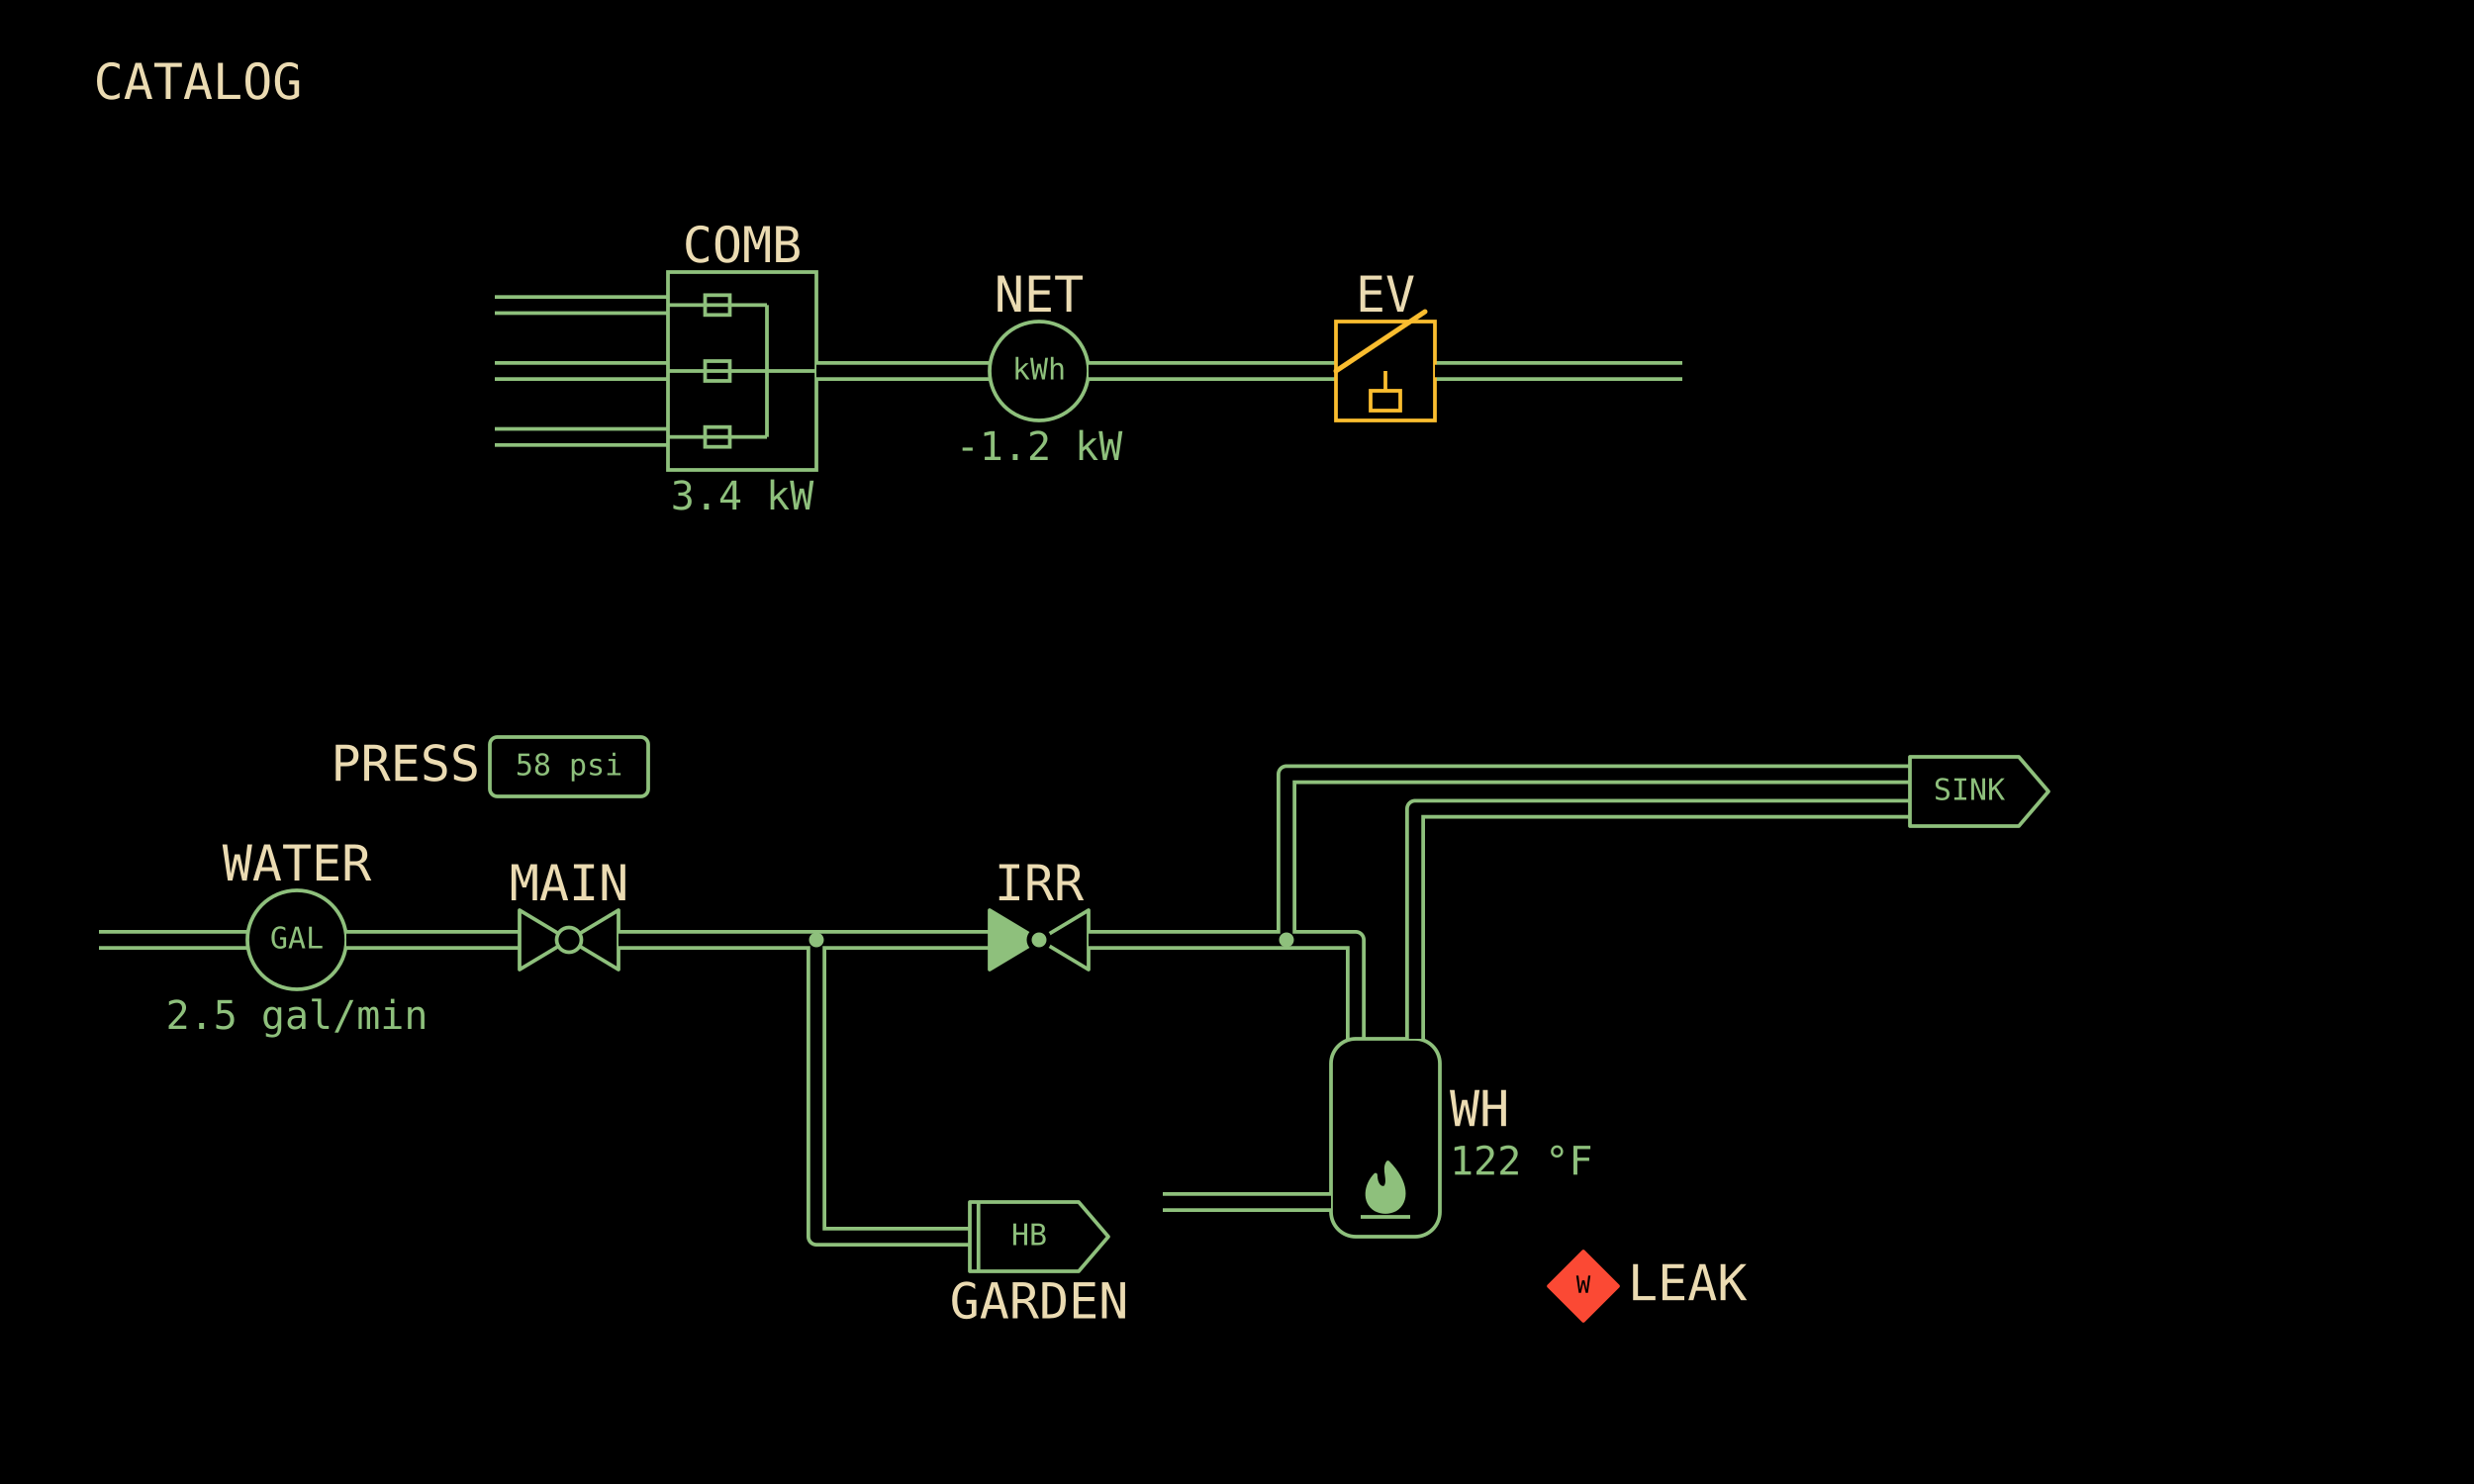
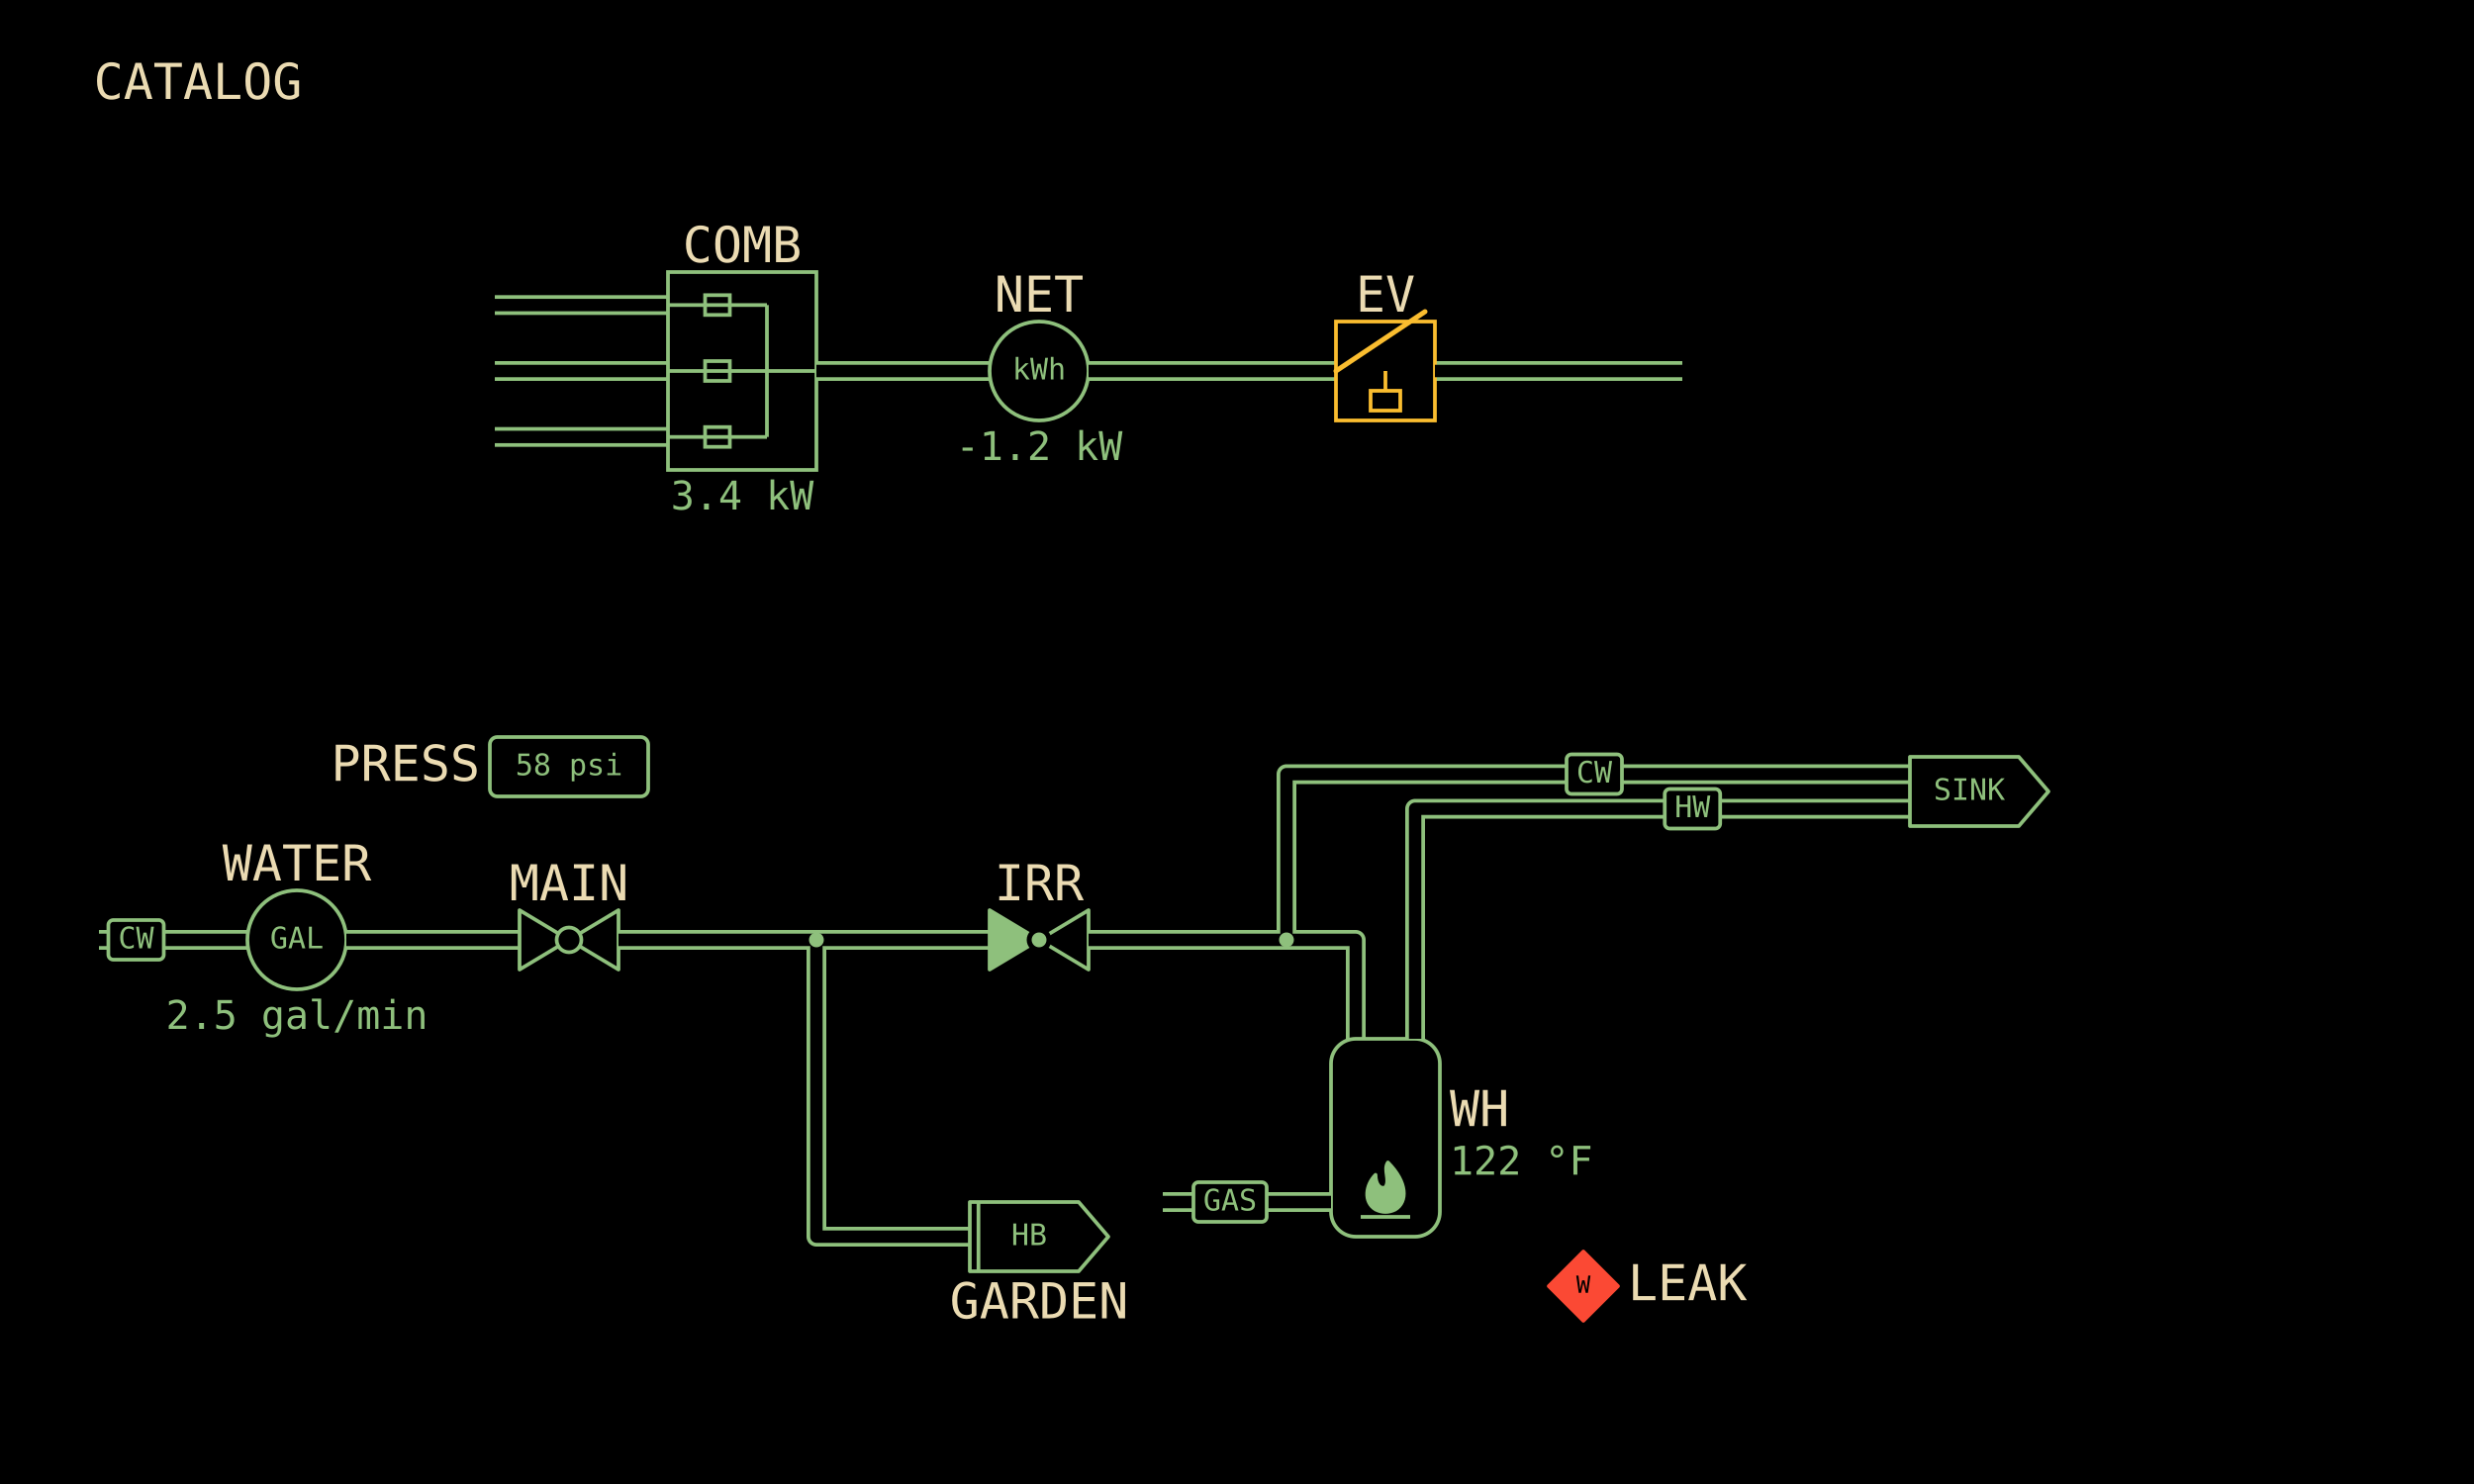
<svg xmlns="http://www.w3.org/2000/svg" viewBox="0 0 1000 600" width="1280" height="768" data-page="catalog" data-theme="mirror">
  <rect x="0" y="0" width="1000" height="600" fill="#000000" />
  <g id="casings">
    <g data-for="branch_a">
      <polyline points="200,123.33 200,123.33 270,123.33" fill="none" stroke="#8ec07c" stroke-width="8" stroke-linejoin="round" />
    </g>
    <g data-for="branch_b">
      <polyline points="200,150 270,150" fill="none" stroke="#8ec07c" stroke-width="8" stroke-linejoin="round" />
    </g>
    <g data-for="branch_c">
      <polyline points="200,176.67 200,176.67 270,176.67" fill="none" stroke="#8ec07c" stroke-width="8" stroke-linejoin="round" />
    </g>
    <g data-for="to_meter">
      <polyline points="330,150 400,150" fill="none" stroke="#8ec07c" stroke-width="8" stroke-linejoin="round" />
    </g>
    <g data-for="to_circuit">
      <polyline points="440,150 540,150" fill="none" stroke="#8ec07c" stroke-width="8" stroke-linejoin="round" />
    </g>
    <g data-for="to_load">
      <polyline points="580,150 680,150" fill="none" stroke="#8ec07c" stroke-width="8" stroke-linejoin="round" />
    </g>
    <g data-for="service">
      <polyline points="40,380 100,380" fill="none" stroke="#8ec07c" stroke-width="8" stroke-linejoin="round" />
    </g>
    <g data-for="to_main">
      <polyline points="140,380 210,380" fill="none" stroke="#8ec07c" stroke-width="8" stroke-linejoin="round" />
    </g>
    <g data-for="to_branch">
      <polyline points="250,380 330,380" fill="none" stroke="#8ec07c" stroke-width="8" stroke-linejoin="round" />
    </g>
    <g data-for="to_irrigation">
      <polyline points="330,380 400,380" fill="none" stroke="#8ec07c" stroke-width="8" stroke-linejoin="round" />
    </g>
    <g data-for="to_tee">
      <polyline points="440,380 520,380" fill="none" stroke="#8ec07c" stroke-width="8" stroke-linejoin="round" />
    </g>
    <g data-for="to_heater">
      <polyline points="520,380 548,380 548,420" fill="none" stroke="#8ec07c" stroke-width="8" stroke-linejoin="round" />
    </g>
    <g data-for="to_sink">
      <polyline points="520,380 520,313 772,313" fill="none" stroke="#8ec07c" stroke-width="8" stroke-linejoin="round" />
    </g>
    <g data-for="gas">
      <polyline points="470,486 538,486" fill="none" stroke="#8ec07c" stroke-width="8" stroke-linejoin="round" />
    </g>
    <g data-for="hot">
      <polyline points="572,420 572,327 772,327" fill="none" stroke="#8ec07c" stroke-width="8" stroke-linejoin="round" />
    </g>
    <g data-for="to_garden">
      <polyline points="330,380 330,500 392,500" fill="none" stroke="#8ec07c" stroke-width="8" stroke-linejoin="round" />
    </g>
  </g>
  <g id="title">
    <text x="80" y="40" text-anchor="middle" font-family="DejaVu Sans Mono, monospace" font-size="20" fill="#ebdbb2">CATALOG</text>
  </g>
  <g id="branch_a">
    <polyline points="200,123.33 200,123.33 270,123.33" fill="none" stroke="#000000" stroke-width="5" stroke-linejoin="round" />
  </g>
  <g id="branch_b">
    <polyline points="200,150 270,150" fill="none" stroke="#000000" stroke-width="5" stroke-linejoin="round" />
  </g>
  <g id="branch_c">
    <polyline points="200,176.67 200,176.67 270,176.67" fill="none" stroke="#000000" stroke-width="5" stroke-linejoin="round" />
  </g>
  <g id="combiner">
    <rect x="270" y="110" width="60" height="80" fill="none" stroke="#8ec07c" stroke-width="1.5" />
    <line x1="270" y1="123.33" x2="310" y2="123.33" stroke="#8ec07c" stroke-width="1.5" />
    <rect x="285" y="119.33" width="10" height="8" fill="none" stroke="#8ec07c" stroke-width="1.5" />
    <line x1="270" y1="150" x2="310" y2="150" stroke="#8ec07c" stroke-width="1.5" />
    <rect x="285" y="146" width="10" height="8" fill="none" stroke="#8ec07c" stroke-width="1.5" />
    <line x1="270" y1="176.67" x2="310" y2="176.67" stroke="#8ec07c" stroke-width="1.5" />
    <rect x="285" y="172.67" width="10" height="8" fill="none" stroke="#8ec07c" stroke-width="1.5" />
    <line x1="310" y1="123.33" x2="310" y2="176.67" stroke="#8ec07c" stroke-width="1.5" />
    <line x1="310" y1="150" x2="330" y2="150" stroke="#8ec07c" stroke-width="1.5" />
    <text x="300" y="106" text-anchor="middle" font-family="DejaVu Sans Mono, monospace" font-size="20" fill="#ebdbb2">COMB</text>
    <text x="300" y="206" text-anchor="middle" font-family="DejaVu Sans Mono, monospace" font-size="16" fill="#8ec07c">3.4 kW</text>
  </g>
  <g id="to_meter">
    <polyline points="330,150 400,150" fill="none" stroke="#000000" stroke-width="5" stroke-linejoin="round" />
  </g>
  <g id="net_meter">
    <circle cx="420" cy="150" r="20" fill="none" stroke="#8ec07c" stroke-width="1.5" />
    <text x="420" y="150" text-anchor="middle" dominant-baseline="middle" font-family="DejaVu Sans Mono, monospace" font-size="12" fill="#8ec07c">kWh</text>
    <text x="420" y="126" text-anchor="middle" font-family="DejaVu Sans Mono, monospace" font-size="20" fill="#ebdbb2">NET</text>
    <text x="420" y="186" text-anchor="middle" font-family="DejaVu Sans Mono, monospace" font-size="16" fill="#8ec07c">-1.2 kW</text>
  </g>
  <g id="to_circuit">
    <polyline points="440,150 540,150" fill="none" stroke="#000000" stroke-width="5" stroke-linejoin="round" />
  </g>
  <g id="ev_circuit">
    <g>
      <rect x="540" y="130" width="40" height="40" fill="none" stroke="#fabd2f" stroke-width="1.5" />
      <line x1="540" y1="150" x2="576" y2="126" stroke="#fabd2f" stroke-width="2" stroke-linecap="round" />
      <line x1="560" y1="150" x2="560" y2="158" stroke="#fabd2f" stroke-width="1.5" />
      <rect x="554" y="158" width="12" height="8" fill="none" stroke="#fabd2f" stroke-width="1.5" />
    </g>
    <text x="560" y="126" text-anchor="middle" font-family="DejaVu Sans Mono, monospace" font-size="20" fill="#ebdbb2">EV</text>
  </g>
  <g id="to_load">
    <polyline points="580,150 680,150" fill="none" stroke="#000000" stroke-width="5" stroke-linejoin="round" />
  </g>
  <g id="service">
    <polyline points="40,380 100,380" fill="none" stroke="#000000" stroke-width="5" stroke-linejoin="round" />
+     <rect x="43.8" y="372" width="22.4" height="16" rx="2" fill="#000000" stroke="#8ec07c" stroke-width="1.5" />
+     <text x="55" y="380" text-anchor="middle" dominant-baseline="middle" font-family="DejaVu Sans Mono, monospace" font-size="12" fill="#8ec07c">CW</text>
  </g>
  <g id="water_meter">
    <circle cx="120" cy="380" r="20" fill="none" stroke="#8ec07c" stroke-width="1.5" />
    <text x="120" y="380" text-anchor="middle" dominant-baseline="middle" font-family="DejaVu Sans Mono, monospace" font-size="12" fill="#8ec07c">GAL</text>
    <text x="120" y="356" text-anchor="middle" font-family="DejaVu Sans Mono, monospace" font-size="20" fill="#ebdbb2">WATER</text>
    <text x="120" y="416" text-anchor="middle" font-family="DejaVu Sans Mono, monospace" font-size="16" fill="#8ec07c">2.5 gal/min</text>
  </g>
  <g id="to_main">
    <polyline points="140,380 210,380" fill="none" stroke="#000000" stroke-width="5" stroke-linejoin="round" />
  </g>
  <g id="main_valve">
    <g>
      <polygon points="210,368 210,392 230,380" fill="none" stroke-linejoin="round" stroke="#8ec07c" stroke-width="1.5" />
      <polygon points="250,368 250,392 230,380" fill="none" stroke-linejoin="round" stroke="#8ec07c" stroke-width="1.5" />
      <circle cx="230" cy="380" r="5" fill="#000000" stroke="#8ec07c" stroke-width="1.5" />
    </g>
    <text x="230" y="364" text-anchor="middle" font-family="DejaVu Sans Mono, monospace" font-size="20" fill="#ebdbb2">MAIN</text>
  </g>
  <g id="to_branch">
    <polyline points="250,380 330,380" fill="none" stroke="#000000" stroke-width="5" stroke-linejoin="round" />
  </g>
  <g id="to_irrigation">
    <polyline points="330,380 400,380" fill="none" stroke="#000000" stroke-width="5" stroke-linejoin="round" />
  </g>
  <g id="irrigation">
    <g>
      <polygon points="400,368 400,392 420,380" fill="#8ec07c" stroke-linejoin="round" stroke="#8ec07c" stroke-width="1.5" />
      <polygon points="440,368 440,392 420,380" fill="none" stroke-linejoin="round" stroke="#8ec07c" stroke-width="1.5" />
      <circle cx="420" cy="380" r="4" fill="#8ec07c" stroke="#000000" stroke-width="2" />
    </g>
    <text x="420" y="364" text-anchor="middle" font-family="DejaVu Sans Mono, monospace" font-size="20" fill="#ebdbb2">IRR</text>
  </g>
  <g id="to_tee">
    <polyline points="440,380 520,380" fill="none" stroke="#000000" stroke-width="5" stroke-linejoin="round" />
  </g>
  <g id="to_heater">
    <polyline points="520,380 548,380 548,420" fill="none" stroke="#000000" stroke-width="5" stroke-linejoin="round" />
  </g>
  <g id="to_sink">
    <polyline points="520,380 520,313 772,313" fill="none" stroke="#000000" stroke-width="5" stroke-linejoin="round" />
+     <rect x="633.2" y="305" width="22.4" height="16" rx="2" fill="#000000" stroke="#8ec07c" stroke-width="1.5" />
+     <text x="644.4" y="313" text-anchor="middle" dominant-baseline="middle" font-family="DejaVu Sans Mono, monospace" font-size="12" fill="#8ec07c">CW</text>
  </g>
  <g id="heater">
    <rect x="538" y="420" width="44" height="80" rx="10" fill="none" stroke="#8ec07c" stroke-width="1.5" />
    <path d="M561 470 C569 478 569 486 564 489 Q560 491 556 489 C551 486 552 479 556 475 C556 479 558 481 560 480 C562 477 559 473 561 470 Z" fill="#8ec07c" stroke-linejoin="round" stroke="#8ec07c" stroke-width="1.5" />
    <line x1="550" y1="492" x2="570" y2="492" stroke="#8ec07c" stroke-width="1.5" />
    <text x="586" y="449.6" text-anchor="start" dominant-baseline="middle" font-family="DejaVu Sans Mono, monospace" font-size="20" fill="#ebdbb2">WH</text>
    <text x="586" y="470.4" text-anchor="start" dominant-baseline="middle" font-family="DejaVu Sans Mono, monospace" font-size="16" fill="#8ec07c">122 °F</text>
  </g>
  <g id="gas">
    <polyline points="470,486 538,486" fill="none" stroke="#000000" stroke-width="5" stroke-linejoin="round" />
+     <rect x="482.4" y="478" width="29.6" height="16" rx="2" fill="#000000" stroke="#8ec07c" stroke-width="1.5" />
+     <text x="497.2" y="486" text-anchor="middle" dominant-baseline="middle" font-family="DejaVu Sans Mono, monospace" font-size="12" fill="#8ec07c">GAS</text>
  </g>
  <g id="hot">
    <polyline points="572,420 572,327 772,327" fill="none" stroke="#000000" stroke-width="5" stroke-linejoin="round" />
+     <rect x="672.9" y="319" width="22.4" height="16" rx="2" fill="#000000" stroke="#8ec07c" stroke-width="1.5" />
+     <text x="684.1" y="327" text-anchor="middle" dominant-baseline="middle" font-family="DejaVu Sans Mono, monospace" font-size="12" fill="#8ec07c">HW</text>
  </g>
  <g id="to_garden">
    <polyline points="330,380 330,500 392,500" fill="none" stroke="#000000" stroke-width="5" stroke-linejoin="round" />
  </g>
  <g id="garden">
    <polygon points="392,486 436,486 448,500 436,514 392,514" fill="none" stroke-linejoin="round" stroke="#8ec07c" stroke-width="1.5" />
    <line x1="395.5" y1="486" x2="395.5" y2="514" stroke="#8ec07c" stroke-width="1.5" />
    <text x="416" y="500" text-anchor="middle" dominant-baseline="middle" font-family="DejaVu Sans Mono, monospace" font-size="12" fill="#8ec07c">HB</text>
    <text x="420" y="533" text-anchor="middle" font-family="DejaVu Sans Mono, monospace" font-size="20" fill="#ebdbb2">GARDEN</text>
  </g>
  <g id="sink">
    <polygon points="772,306 816,306 828,320 816,334 772,334" fill="none" stroke-linejoin="round" stroke="#8ec07c" stroke-width="1.5" />
    <text x="796" y="320" text-anchor="middle" dominant-baseline="middle" font-family="DejaVu Sans Mono, monospace" font-size="12" fill="#8ec07c">SINK</text>
  </g>
  <g id="pressure">
    <rect x="198" y="298" width="64" height="24" rx="3" fill="none" stroke="#8ec07c" stroke-width="1.5" />
    <text x="230" y="310" text-anchor="middle" dominant-baseline="middle" font-family="DejaVu Sans Mono, monospace" font-size="12" fill="#8ec07c">58 psi</text>
    <text x="194" y="310" text-anchor="end" dominant-baseline="middle" font-family="DejaVu Sans Mono, monospace" font-size="20" fill="#ebdbb2">PRESS</text>
  </g>
  <g id="leak_basement">
    <polygon points="640,506 654,520 640,534 626,520" fill="#fb4934" stroke-linejoin="round" stroke="#fb4934" stroke-width="1.5" />
    <text x="640" y="520" text-anchor="middle" dominant-baseline="middle" font-family="DejaVu Sans Mono, monospace" font-size="9.6" fill="#000000">W</text>
    <text x="658" y="520" text-anchor="start" dominant-baseline="middle" font-family="DejaVu Sans Mono, monospace" font-size="20" fill="#ebdbb2">LEAK</text>
  </g>
  <g id="branch">
    <circle cx="330" cy="380" r="3" fill="#8ec07c" />
  </g>
  <g id="tee">
    <circle cx="520" cy="380" r="3" fill="#8ec07c" />
  </g>
</svg>
